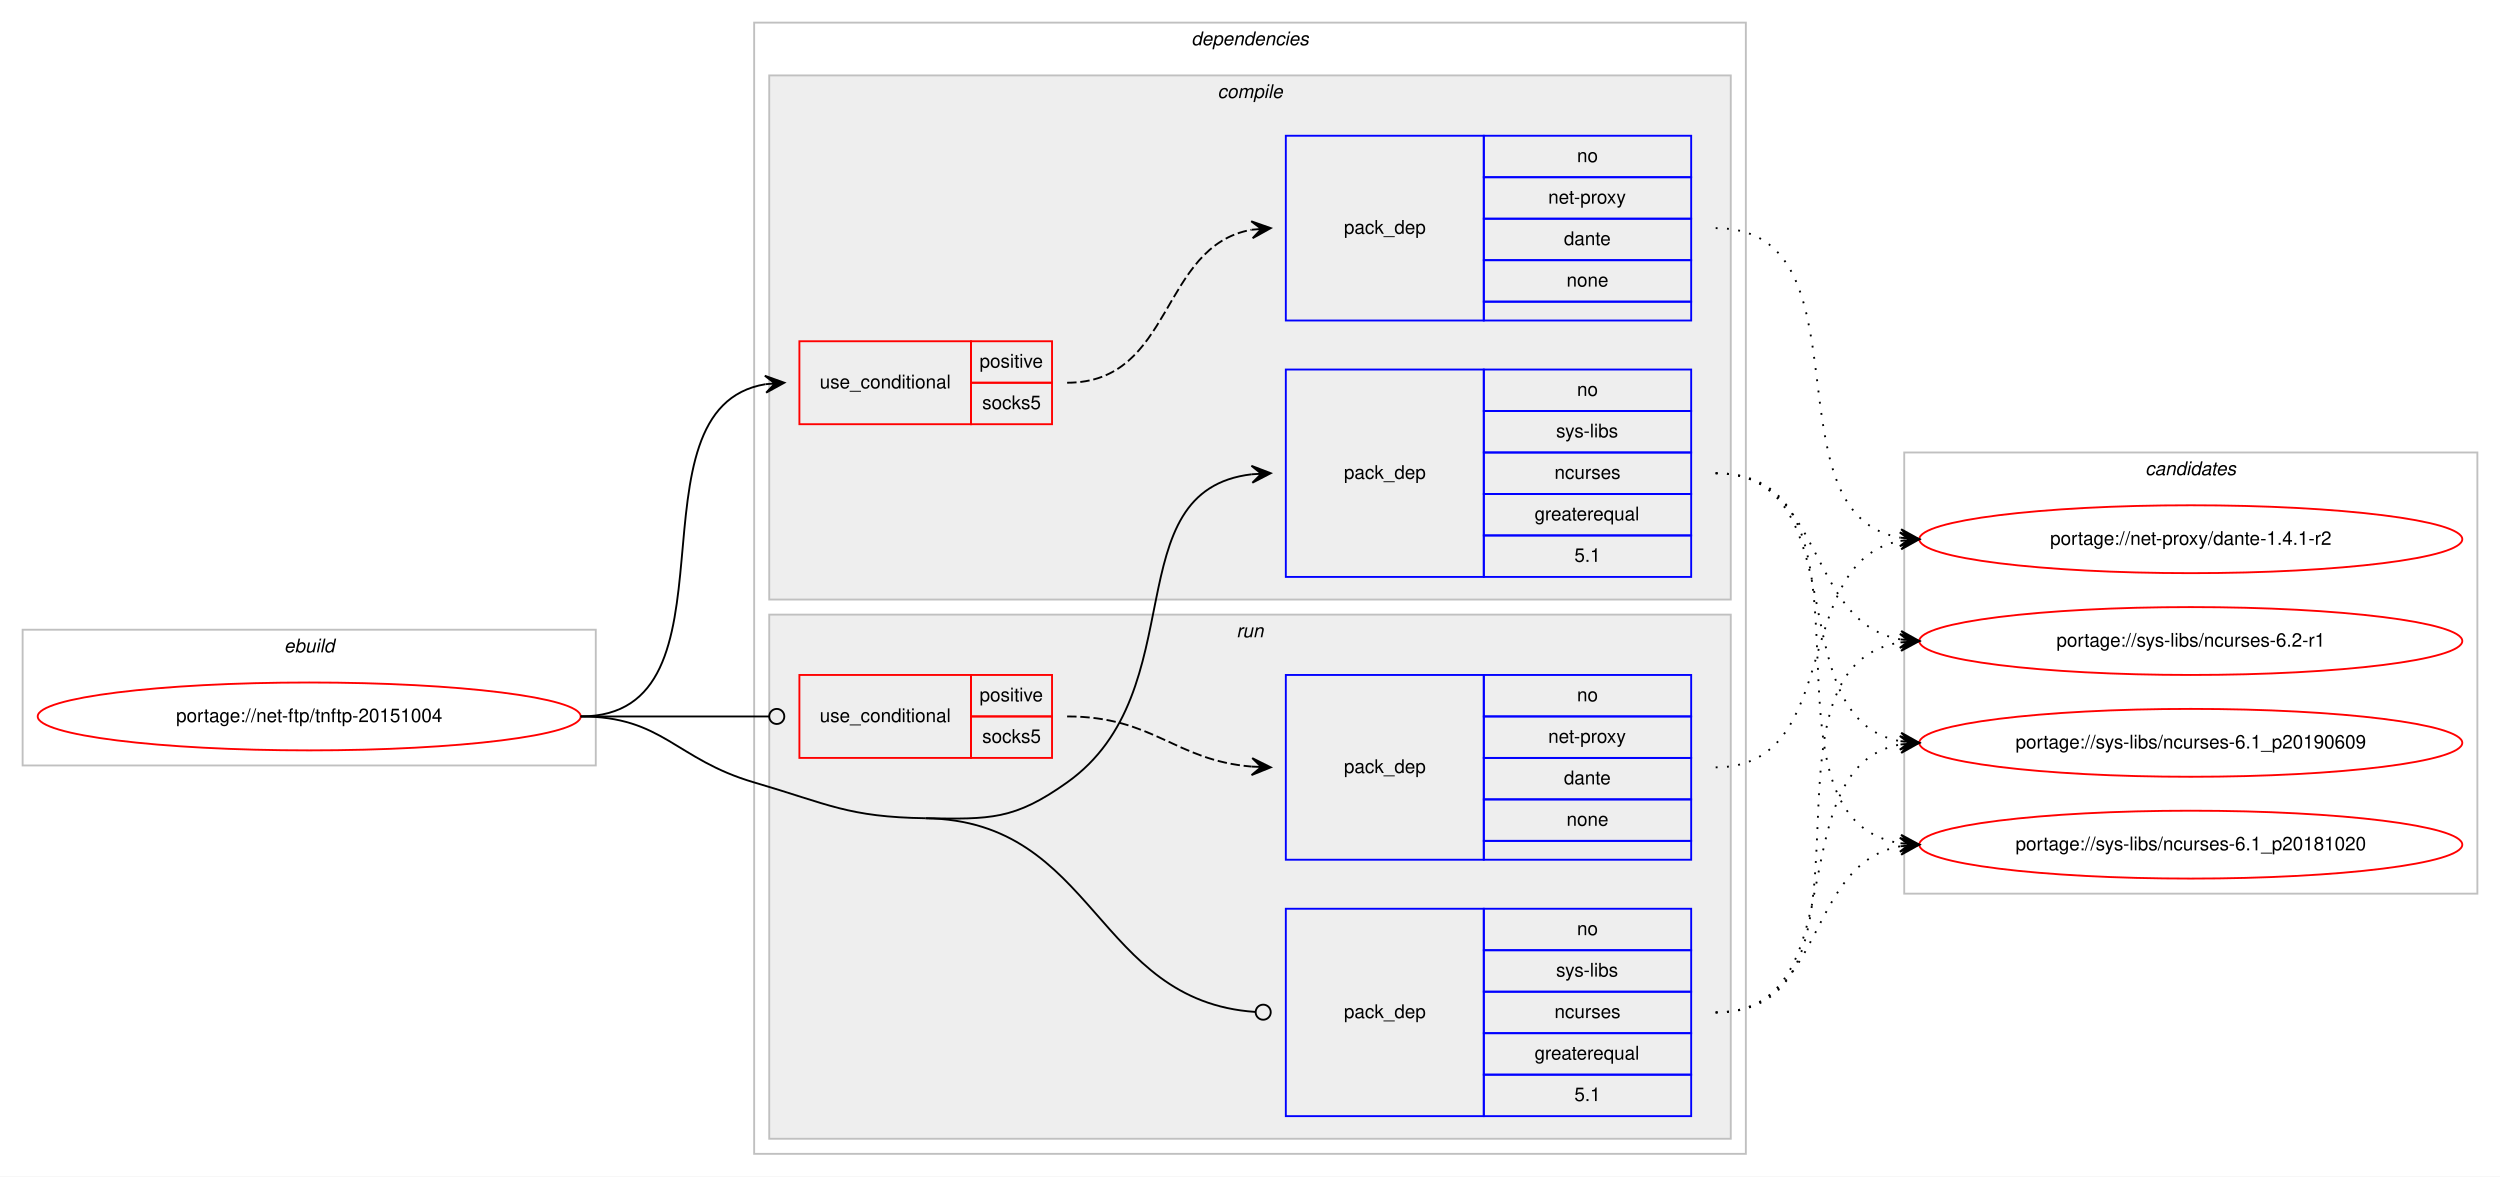
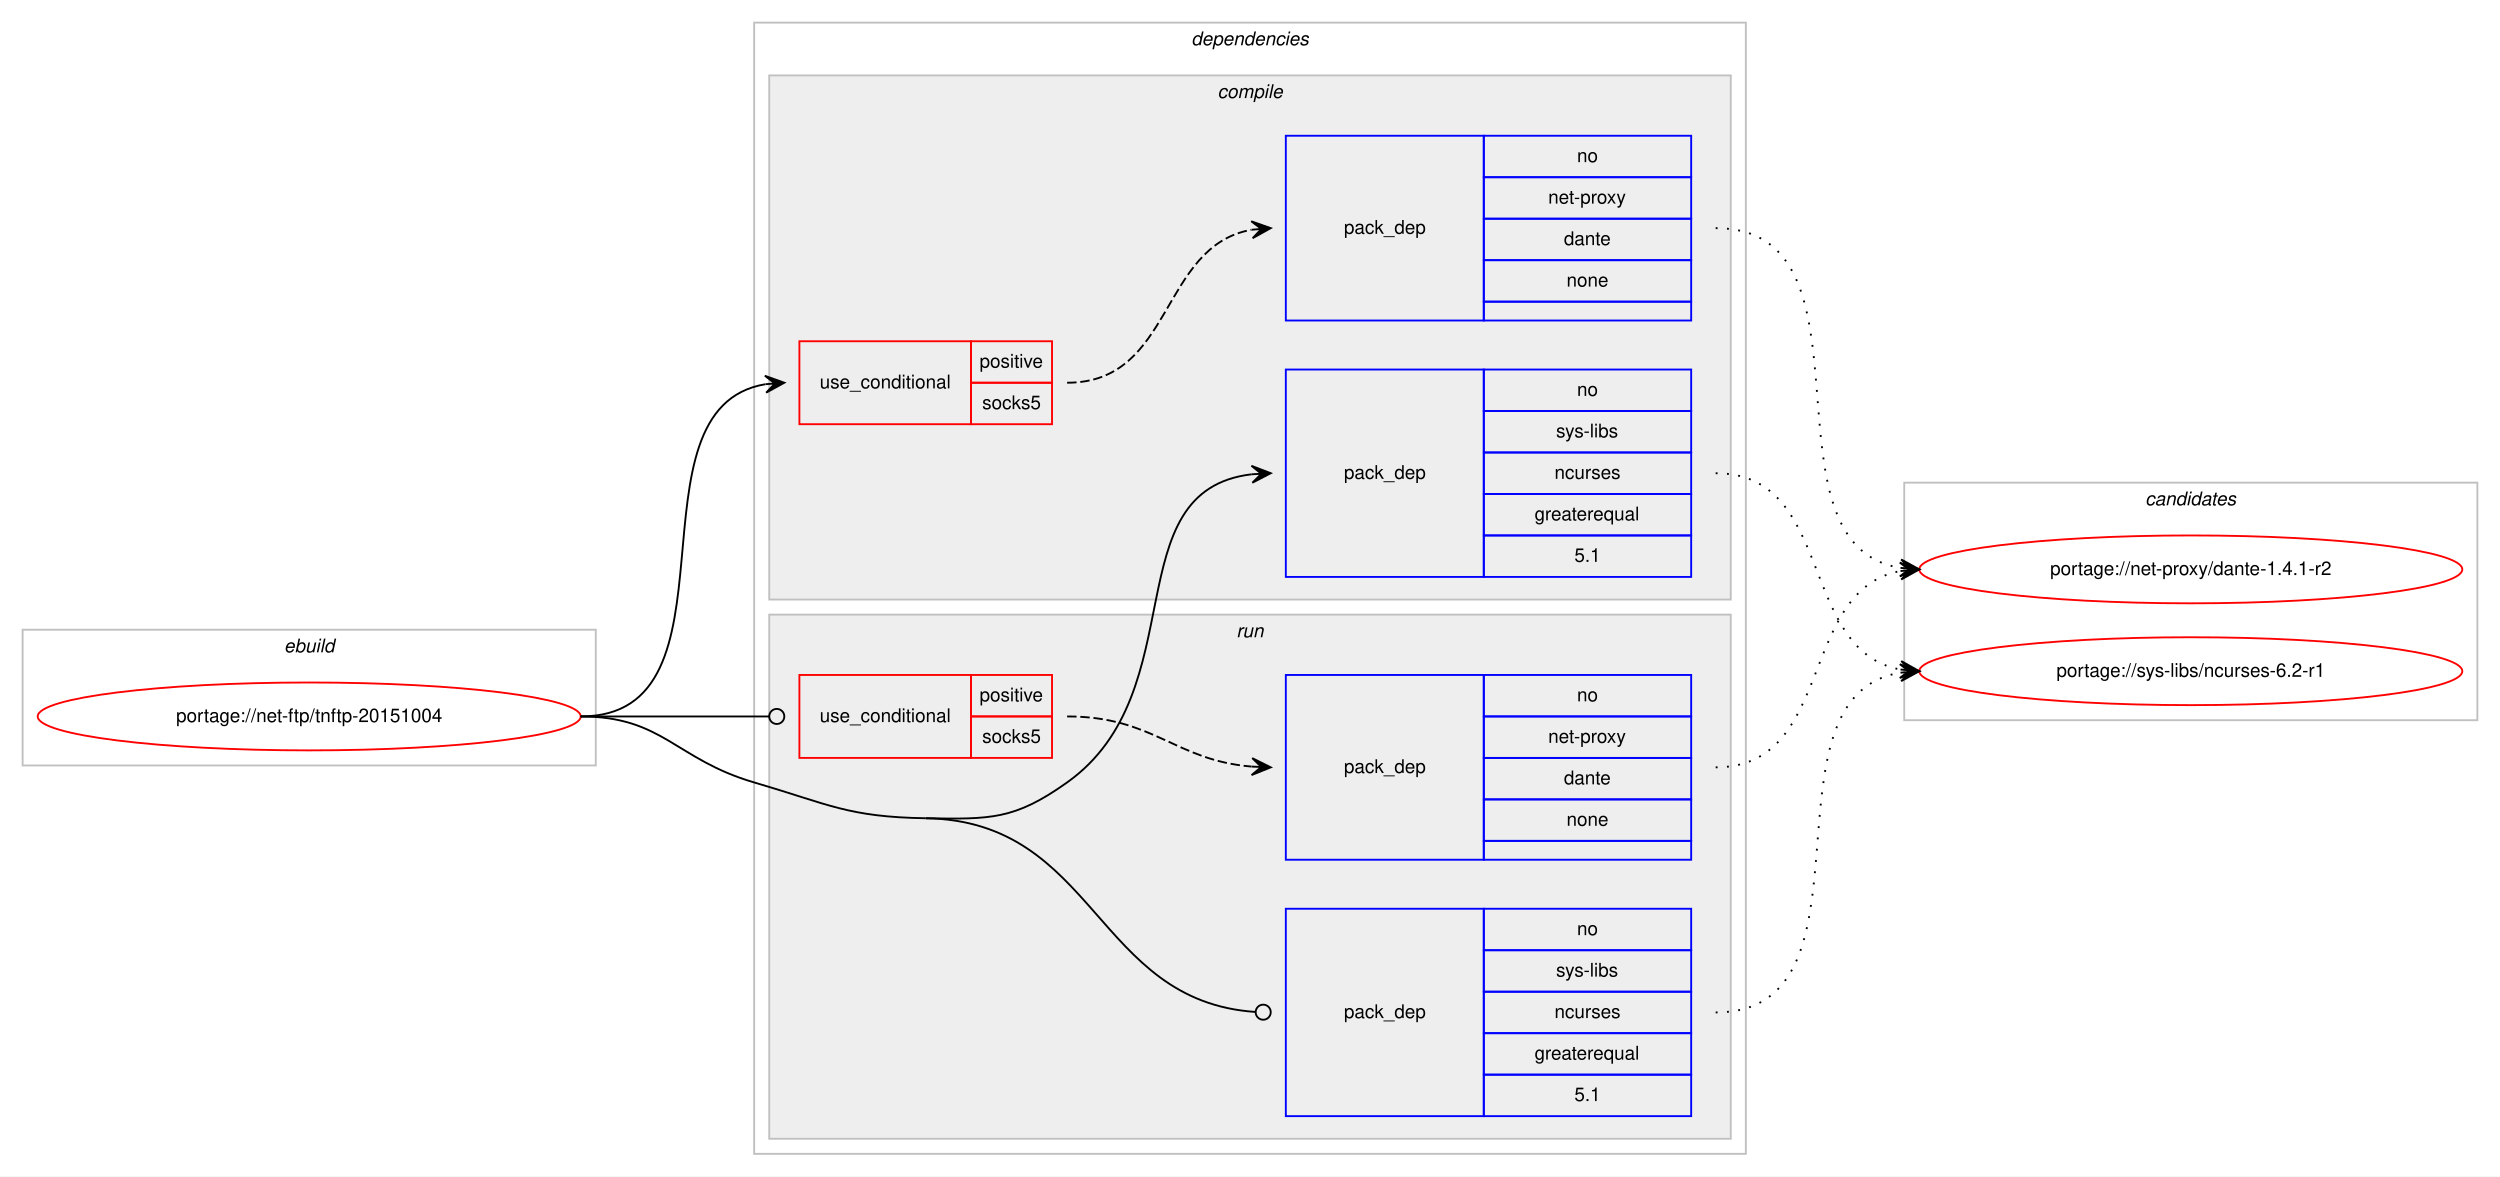
<svg xmlns="http://www.w3.org/2000/svg" xmlns:xlink="http://www.w3.org/1999/xlink" width="1326pt" height="624pt" viewBox="0.00 0.00 1326.00 624.00">
  <g id="graph0" class="graph" transform="scale(1 1) rotate(0) translate(4 620)">
    <polygon fill="#ffffff" stroke="transparent" points="-4,4 -4,-620 1322,-620 1322,4 -4,4" />
    <g id="clust1" class="cluster">
      <polygon fill="none" stroke="#c0c0c0" points="8,-214 8,-286 312,-286 312,-214 8,-214" />
      <text text-anchor="start" x="146.663" y="-274" font-family="Helvetica,sans-Serif" font-style="italic" font-size="10.00" fill="#000000">ebuild</text>
    </g>
    <g id="clust2" class="cluster">
      <polygon fill="none" stroke="#c0c0c0" points="396,-8 396,-608 922,-608 922,-8 396,-8" />
      <text text-anchor="start" x="627.875" y="-596" font-family="Helvetica,sans-Serif" font-style="italic" font-size="10.00" fill="#000000">dependencies</text>
    </g>
    <g id="clust3" class="cluster">
      <polygon fill="#eeeeee" stroke="#c0c0c0" points="404,-302 404,-580 914,-580 914,-302 404,-302" />
      <text text-anchor="start" x="641.778" y="-568" font-family="Helvetica,sans-Serif" font-style="italic" font-size="10.00" fill="#000000">compile</text>
    </g>
    <g id="clust8" class="cluster">
      <polygon fill="#eeeeee" stroke="#c0c0c0" points="404,-16 404,-294 914,-294 914,-16 404,-16" />
      <text text-anchor="start" x="651.777" y="-282" font-family="Helvetica,sans-Serif" font-style="italic" font-size="10.00" fill="#000000">run</text>
    </g>
    <g id="clust12" class="cluster">
-       <polygon fill="none" stroke="#c0c0c0" points="1006,-146 1006,-380 1310,-380 1310,-146 1006,-146" />
-       <text text-anchor="start" x="1133.824" y="-368" font-family="Helvetica,sans-Serif" font-style="italic" font-size="10.00" fill="#000000">candidates</text>
+       <polygon fill="none" stroke="#c0c0c0" points="1006,-238 1006,-364 1310,-364 1310,-238 1006,-238" />
+       <text text-anchor="start" x="1133.824" y="-352" font-family="Helvetica,sans-Serif" font-style="italic" font-size="10.00" fill="#000000">candidates</text>
    </g>
    <g id="node1" class="node">
      <g id="a_node1">
        <a xlink:href="../net-ftp/tnftp-20151004.svg" xlink:title="portage://net-ftp/tnftp-20151004">
          <ellipse fill="none" stroke="#ff0000" cx="160" cy="-240" rx="144" ry="18" />
          <text text-anchor="middle" x="160" y="-237" font-family="Helvetica,sans-Serif" font-size="10.00" fill="#000000">portage://net-ftp/tnftp-20151004</text>
        </a>
      </g>
    </g>
    <g id="node2" class="node">
      <polygon fill="none" stroke="#ff0000" points="420,-395 420,-439 511,-439 511,-395 420,-395" />
      <text text-anchor="start" x="430.767" y="-414" font-family="Helvetica,sans-Serif" font-size="10.00" fill="#000000">use_conditional</text>
      <polygon fill="none" stroke="#ff0000" points="511,-417 511,-439 554,-439 554,-417 511,-417" />
      <text text-anchor="start" x="515.553" y="-425" font-family="Helvetica,sans-Serif" font-size="10.00" fill="#000000">positive</text>
      <polygon fill="none" stroke="#ff0000" points="511,-395 511,-417 554,-417 554,-395 511,-395" />
      <text text-anchor="start" x="516.941" y="-403" font-family="Helvetica,sans-Serif" font-size="10.00" fill="#000000">socks5</text>
    </g>
    <g id="edge2" class="edge">
      <path fill="none" stroke="#000000" d="M304,-240C392.555,-240 325.55,-403.442 401.952,-416.211" />
      <polygon fill="#000000" stroke="#000000" points="412,-417 401.678,-420.703 407.015,-416.608 402.031,-416.217 402.031,-416.217 402.031,-416.217 407.015,-416.608 402.383,-411.731 412,-417 412,-417" />
    </g>
    <g id="node4" class="node">
      <polygon fill="none" stroke="#0000ff" points="678,-314 678,-424 783,-424 783,-314 678,-314" />
      <text text-anchor="start" x="708.823" y="-366" font-family="Helvetica,sans-Serif" font-size="10.00" fill="#000000">pack_dep</text>
      <polygon fill="none" stroke="#0000ff" points="783,-402 783,-424 893,-424 893,-402 783,-402" />
      <text text-anchor="start" x="832.441" y="-410" font-family="Helvetica,sans-Serif" font-size="10.00" fill="#000000">no</text>
      <polygon fill="none" stroke="#0000ff" points="783,-380 783,-402 893,-402 893,-380 783,-380" />
      <text text-anchor="start" x="821.337" y="-388" font-family="Helvetica,sans-Serif" font-size="10.00" fill="#000000">sys-libs</text>
      <polygon fill="none" stroke="#0000ff" points="783,-358 783,-380 893,-380 893,-358 783,-358" />
      <text text-anchor="start" x="820.497" y="-366" font-family="Helvetica,sans-Serif" font-size="10.00" fill="#000000">ncurses</text>
      <polygon fill="none" stroke="#0000ff" points="783,-336 783,-358 893,-358 893,-336 783,-336" />
      <text text-anchor="start" x="809.936" y="-344" font-family="Helvetica,sans-Serif" font-size="10.00" fill="#000000">greaterequal</text>
      <polygon fill="none" stroke="#0000ff" points="783,-314 783,-336 893,-336 893,-314 783,-314" />
      <text text-anchor="start" x="831.052" y="-322" font-family="Helvetica,sans-Serif" font-size="10.00" fill="#000000">5.1</text>
    </g>
    <g id="edge3" class="edge">
      <path fill="none" stroke="#000000" d="M487,-186C521.382,-185.458 533.979,-185.069 562,-205 630.201,-253.512 586.655,-359.802 659.938,-368.44" />
      <polygon fill="#000000" stroke="#000000" points="670,-369 659.765,-372.937 665.008,-368.722 660.015,-368.444 660.015,-368.444 660.015,-368.444 665.008,-368.722 660.266,-363.951 670,-369 670,-369" />
    </g>
    <g id="node5" class="node">
      <polygon fill="none" stroke="#ff0000" points="420,-218 420,-262 511,-262 511,-218 420,-218" />
      <text text-anchor="start" x="430.767" y="-237" font-family="Helvetica,sans-Serif" font-size="10.00" fill="#000000">use_conditional</text>
      <polygon fill="none" stroke="#ff0000" points="511,-240 511,-262 554,-262 554,-240 511,-240" />
      <text text-anchor="start" x="515.553" y="-248" font-family="Helvetica,sans-Serif" font-size="10.00" fill="#000000">positive</text>
      <polygon fill="none" stroke="#ff0000" points="511,-218 511,-240 554,-240 554,-218 511,-218" />
      <text text-anchor="start" x="516.941" y="-226" font-family="Helvetica,sans-Serif" font-size="10.00" fill="#000000">socks5</text>
    </g>
    <g id="edge5" class="edge">
      <path fill="none" stroke="#000000" d="M304,-240C349.188,-240 362.47,-240 403.919,-240" />
      <ellipse fill="none" stroke="#000000" cx="408" cy="-240" rx="4" ry="4" />
    </g>
    <g id="node7" class="node">
      <polygon fill="none" stroke="#0000ff" points="678,-28 678,-138 783,-138 783,-28 678,-28" />
      <text text-anchor="start" x="708.823" y="-80" font-family="Helvetica,sans-Serif" font-size="10.00" fill="#000000">pack_dep</text>
      <polygon fill="none" stroke="#0000ff" points="783,-116 783,-138 893,-138 893,-116 783,-116" />
      <text text-anchor="start" x="832.441" y="-124" font-family="Helvetica,sans-Serif" font-size="10.00" fill="#000000">no</text>
      <polygon fill="none" stroke="#0000ff" points="783,-94 783,-116 893,-116 893,-94 783,-94" />
      <text text-anchor="start" x="821.337" y="-102" font-family="Helvetica,sans-Serif" font-size="10.00" fill="#000000">sys-libs</text>
      <polygon fill="none" stroke="#0000ff" points="783,-72 783,-94 893,-94 893,-72 783,-72" />
      <text text-anchor="start" x="820.497" y="-80" font-family="Helvetica,sans-Serif" font-size="10.00" fill="#000000">ncurses</text>
      <polygon fill="none" stroke="#0000ff" points="783,-50 783,-72 893,-72 893,-50 783,-50" />
      <text text-anchor="start" x="809.936" y="-58" font-family="Helvetica,sans-Serif" font-size="10.00" fill="#000000">greaterequal</text>
      <polygon fill="none" stroke="#0000ff" points="783,-28 783,-50 893,-50 893,-28 783,-28" />
      <text text-anchor="start" x="831.052" y="-36" font-family="Helvetica,sans-Serif" font-size="10.00" fill="#000000">5.1</text>
    </g>
    <g id="edge6" class="edge">
      <path fill="none" stroke="#000000" d="M487,-186C577.495,-184.573 576.801,-89.055 661.785,-83.274" />
      <ellipse fill="none" stroke="#000000" cx="666.002" cy="-83.133" rx="4" ry="4" />
      <path fill="none" stroke="#000000" d="M304,-240C347.748,-240 354.013,-217.287 396,-205 435.654,-193.396 445.688,-186.652 487,-186" />
    </g>
    <g id="node3" class="node">
      <polygon fill="none" stroke="#0000ff" points="678,-450 678,-548 783,-548 783,-450 678,-450" />
      <text text-anchor="start" x="708.823" y="-496" font-family="Helvetica,sans-Serif" font-size="10.00" fill="#000000">pack_dep</text>
      <polygon fill="none" stroke="#0000ff" points="783,-526 783,-548 893,-548 893,-526 783,-526" />
      <text text-anchor="start" x="832.441" y="-534" font-family="Helvetica,sans-Serif" font-size="10.00" fill="#000000">no</text>
      <polygon fill="none" stroke="#0000ff" points="783,-504 783,-526 893,-526 893,-504 783,-504" />
      <text text-anchor="start" x="817.163" y="-512" font-family="Helvetica,sans-Serif" font-size="10.00" fill="#000000">net-proxy</text>
      <polygon fill="none" stroke="#0000ff" points="783,-482 783,-504 893,-504 893,-482 783,-482" />
      <text text-anchor="start" x="825.492" y="-490" font-family="Helvetica,sans-Serif" font-size="10.00" fill="#000000">dante</text>
      <polygon fill="none" stroke="#0000ff" points="783,-460 783,-482 893,-482 893,-460 783,-460" />
      <text text-anchor="start" x="826.882" y="-468" font-family="Helvetica,sans-Serif" font-size="10.00" fill="#000000">none</text>
      <polygon fill="none" stroke="#0000ff" points="783,-450 783,-460 893,-460 893,-450 783,-450" />
    </g>
    <g id="edge1" class="edge">
      <path fill="none" stroke="#000000" stroke-dasharray="5,2" d="M562,-417C618.619,-417 610.983,-489.371 659.821,-498.135" />
      <polygon fill="#000000" stroke="#000000" points="670,-499 659.655,-502.637 665.018,-498.576 660.036,-498.153 660.036,-498.153 660.036,-498.153 665.018,-498.576 660.417,-493.669 670,-499 670,-499" />
    </g>
    <g id="node8" class="node">
      <g id="a_node8">
        <a xlink:href="../net-proxy/dante-1.4.1-r2.svg" xlink:title="portage://net-proxy/dante-1.4.1-r2">
-           <ellipse fill="none" stroke="#ff0000" cx="1158" cy="-334" rx="144" ry="18" />
-           <text text-anchor="middle" x="1158" y="-331" font-family="Helvetica,sans-Serif" font-size="10.00" fill="#000000">portage://net-proxy/dante-1.4.1-r2</text>
+           <ellipse fill="none" stroke="#ff0000" cx="1158" cy="-318" rx="144" ry="18" />
+           <text text-anchor="middle" x="1158" y="-315" font-family="Helvetica,sans-Serif" font-size="10.00" fill="#000000">portage://net-proxy/dante-1.4.1-r2</text>
        </a>
      </g>
    </g>
    <g id="edge7" class="edge">
-       <path fill="none" stroke="#000000" stroke-dasharray="1,5" d="M906,-499C990.051,-499 931.614,-347.258 1003.976,-334.81" />
-       <polygon fill="#000000" stroke="#000000" points="1014,-334 1004.395,-339.291 1009.016,-334.403 1004.033,-334.805 1004.033,-334.805 1004.033,-334.805 1009.016,-334.403 1003.67,-330.32 1014,-334 1014,-334" />
+       <path fill="none" stroke="#000000" stroke-dasharray="1,5" d="M906,-499C996.017,-499 926.259,-331.864 1003.794,-318.807" />
+       <polygon fill="#000000" stroke="#000000" points="1014,-318 1004.386,-323.274 1009.016,-318.394 1004.031,-318.788 1004.031,-318.788 1004.031,-318.788 1009.016,-318.394 1003.676,-314.302 1014,-318 1014,-318" />
    </g>
    <g id="node9" class="node">
      <g id="a_node9">
        <a xlink:href="../sys-libs/ncurses-6.2-r1.svg" xlink:title="portage://sys-libs/ncurses-6.2-r1">
-           <ellipse fill="none" stroke="#ff0000" cx="1158" cy="-280" rx="144" ry="18" />
-           <text text-anchor="middle" x="1158" y="-277" font-family="Helvetica,sans-Serif" font-size="10.00" fill="#000000">portage://sys-libs/ncurses-6.2-r1</text>
+           <ellipse fill="none" stroke="#ff0000" cx="1158" cy="-264" rx="144" ry="18" />
+           <text text-anchor="middle" x="1158" y="-261" font-family="Helvetica,sans-Serif" font-size="10.00" fill="#000000">portage://sys-libs/ncurses-6.2-r1</text>
        </a>
      </g>
    </g>
    <g id="edge8" class="edge">
-       <path fill="none" stroke="#000000" stroke-dasharray="1,5" d="M906,-369C964.554,-369 953.453,-290.124 1003.845,-280.881" />
-       <polygon fill="#000000" stroke="#000000" points="1014,-280 1004.426,-285.347 1009.019,-280.432 1004.037,-280.864 1004.037,-280.864 1004.037,-280.864 1009.019,-280.432 1003.649,-276.381 1014,-280 1014,-280" />
-     </g>
-     <g id="node10" class="node">
-       <g id="a_node10">
-         <a xlink:href="../sys-libs/ncurses-6.1_p20190609.svg" xlink:title="portage://sys-libs/ncurses-6.1_p20190609">
-           <ellipse fill="none" stroke="#ff0000" cx="1158" cy="-226" rx="144" ry="18" />
-           <text text-anchor="middle" x="1158" y="-223" font-family="Helvetica,sans-Serif" font-size="10.00" fill="#000000">portage://sys-libs/ncurses-6.1_p20190609</text>
-         </a>
-       </g>
-     </g>
-     <g id="edge9" class="edge">
-       <path fill="none" stroke="#000000" stroke-dasharray="1,5" d="M906,-369C981.912,-369 938.876,-239.092 1003.636,-226.913" />
-       <polygon fill="#000000" stroke="#000000" points="1014,-226 1004.434,-231.36 1009.019,-226.439 1004.039,-226.878 1004.039,-226.878 1004.039,-226.878 1009.019,-226.439 1003.644,-222.395 1014,-226 1014,-226" />
-     </g>
-     <g id="node11" class="node">
-       <g id="a_node11">
-         <a xlink:href="../sys-libs/ncurses-6.1_p20181020.svg" xlink:title="portage://sys-libs/ncurses-6.1_p20181020">
-           <ellipse fill="none" stroke="#ff0000" cx="1158" cy="-172" rx="144" ry="18" />
-           <text text-anchor="middle" x="1158" y="-169" font-family="Helvetica,sans-Serif" font-size="10.00" fill="#000000">portage://sys-libs/ncurses-6.1_p20181020</text>
-         </a>
-       </g>
-     </g>
-     <g id="edge10" class="edge">
-       <path fill="none" stroke="#000000" stroke-dasharray="1,5" d="M906,-369C1002.242,-369 920.527,-185.979 1003.909,-172.753" />
-       <polygon fill="#000000" stroke="#000000" points="1014,-172 1004.363,-177.232 1009.014,-172.372 1004.028,-172.744 1004.028,-172.744 1004.028,-172.744 1009.014,-172.372 1003.693,-168.257 1014,-172 1014,-172" />
+       <path fill="none" stroke="#000000" stroke-dasharray="1,5" d="M906,-369C969.285,-369 949.608,-275.17 1003.819,-264.908" />
+       <polygon fill="#000000" stroke="#000000" points="1014,-264 1004.439,-269.37 1009.02,-264.444 1004.039,-264.888 1004.039,-264.888 1004.039,-264.888 1009.02,-264.444 1003.64,-260.406 1014,-264 1014,-264" />
    </g>
    <g id="node6" class="node">
      <polygon fill="none" stroke="#0000ff" points="678,-164 678,-262 783,-262 783,-164 678,-164" />
      <text text-anchor="start" x="708.823" y="-210" font-family="Helvetica,sans-Serif" font-size="10.00" fill="#000000">pack_dep</text>
      <polygon fill="none" stroke="#0000ff" points="783,-240 783,-262 893,-262 893,-240 783,-240" />
      <text text-anchor="start" x="832.441" y="-248" font-family="Helvetica,sans-Serif" font-size="10.00" fill="#000000">no</text>
      <polygon fill="none" stroke="#0000ff" points="783,-218 783,-240 893,-240 893,-218 783,-218" />
      <text text-anchor="start" x="817.163" y="-226" font-family="Helvetica,sans-Serif" font-size="10.00" fill="#000000">net-proxy</text>
      <polygon fill="none" stroke="#0000ff" points="783,-196 783,-218 893,-218 893,-196 783,-196" />
      <text text-anchor="start" x="825.492" y="-204" font-family="Helvetica,sans-Serif" font-size="10.00" fill="#000000">dante</text>
      <polygon fill="none" stroke="#0000ff" points="783,-174 783,-196 893,-196 893,-174 783,-174" />
      <text text-anchor="start" x="826.882" y="-182" font-family="Helvetica,sans-Serif" font-size="10.00" fill="#000000">none</text>
      <polygon fill="none" stroke="#0000ff" points="783,-164 783,-174 893,-174 893,-164 783,-164" />
    </g>
    <g id="edge4" class="edge">
      <path fill="none" stroke="#000000" stroke-dasharray="5,2" d="M562,-240C607.902,-240 619.004,-216.761 659.876,-213.403" />
      <polygon fill="#000000" stroke="#000000" points="670,-213 660.187,-217.894 665.004,-213.199 660.008,-213.398 660.008,-213.398 660.008,-213.398 665.004,-213.199 659.829,-208.901 670,-213 670,-213" />
    </g>
-     <g id="edge11" class="edge">
-       <path fill="none" stroke="#000000" stroke-dasharray="1,5" d="M906,-213C974.423,-213 945.311,-322.023 1003.828,-333.096" />
-       <polygon fill="#000000" stroke="#000000" points="1014,-334 1003.641,-337.597 1009.02,-333.557 1004.039,-333.114 1004.039,-333.114 1004.039,-333.114 1009.02,-333.557 1004.438,-328.632 1014,-334 1014,-334" />
+     <g id="edge9" class="edge">
+       <path fill="none" stroke="#000000" stroke-dasharray="1,5" d="M906,-213C969.285,-213 949.608,-306.83 1003.819,-317.092" />
+       <polygon fill="#000000" stroke="#000000" points="1014,-318 1003.64,-321.594 1009.02,-317.556 1004.039,-317.112 1004.039,-317.112 1004.039,-317.112 1009.02,-317.556 1004.439,-312.63 1014,-318 1014,-318" />
    </g>
-     <g id="edge12" class="edge">
-       <path fill="none" stroke="#000000" stroke-dasharray="1,5" d="M906,-83C1002.242,-83 920.527,-266.021 1003.909,-279.247" />
-       <polygon fill="#000000" stroke="#000000" points="1014,-280 1003.693,-283.743 1009.014,-279.628 1004.028,-279.256 1004.028,-279.256 1004.028,-279.256 1009.014,-279.628 1004.363,-274.768 1014,-280 1014,-280" />
-     </g>
-     <g id="edge13" class="edge">
-       <path fill="none" stroke="#000000" stroke-dasharray="1,5" d="M906,-83C981.912,-83 938.876,-212.908 1003.636,-225.087" />
-       <polygon fill="#000000" stroke="#000000" points="1014,-226 1003.644,-229.605 1009.019,-225.561 1004.039,-225.122 1004.039,-225.122 1004.039,-225.122 1009.019,-225.561 1004.434,-220.64 1014,-226 1014,-226" />
-     </g>
-     <g id="edge14" class="edge">
-       <path fill="none" stroke="#000000" stroke-dasharray="1,5" d="M906,-83C964.554,-83 953.453,-161.876 1003.845,-171.119" />
-       <polygon fill="#000000" stroke="#000000" points="1014,-172 1003.649,-175.619 1009.019,-171.568 1004.037,-171.136 1004.037,-171.136 1004.037,-171.136 1009.019,-171.568 1004.426,-166.653 1014,-172 1014,-172" />
+     <g id="edge10" class="edge">
+       <path fill="none" stroke="#000000" stroke-dasharray="1,5" d="M906,-83C996.017,-83 926.259,-250.136 1003.794,-263.193" />
+       <polygon fill="#000000" stroke="#000000" points="1014,-264 1003.676,-267.698 1009.016,-263.606 1004.031,-263.212 1004.031,-263.212 1004.031,-263.212 1009.016,-263.606 1004.386,-258.726 1014,-264 1014,-264" />
    </g>
  </g>
</svg>
